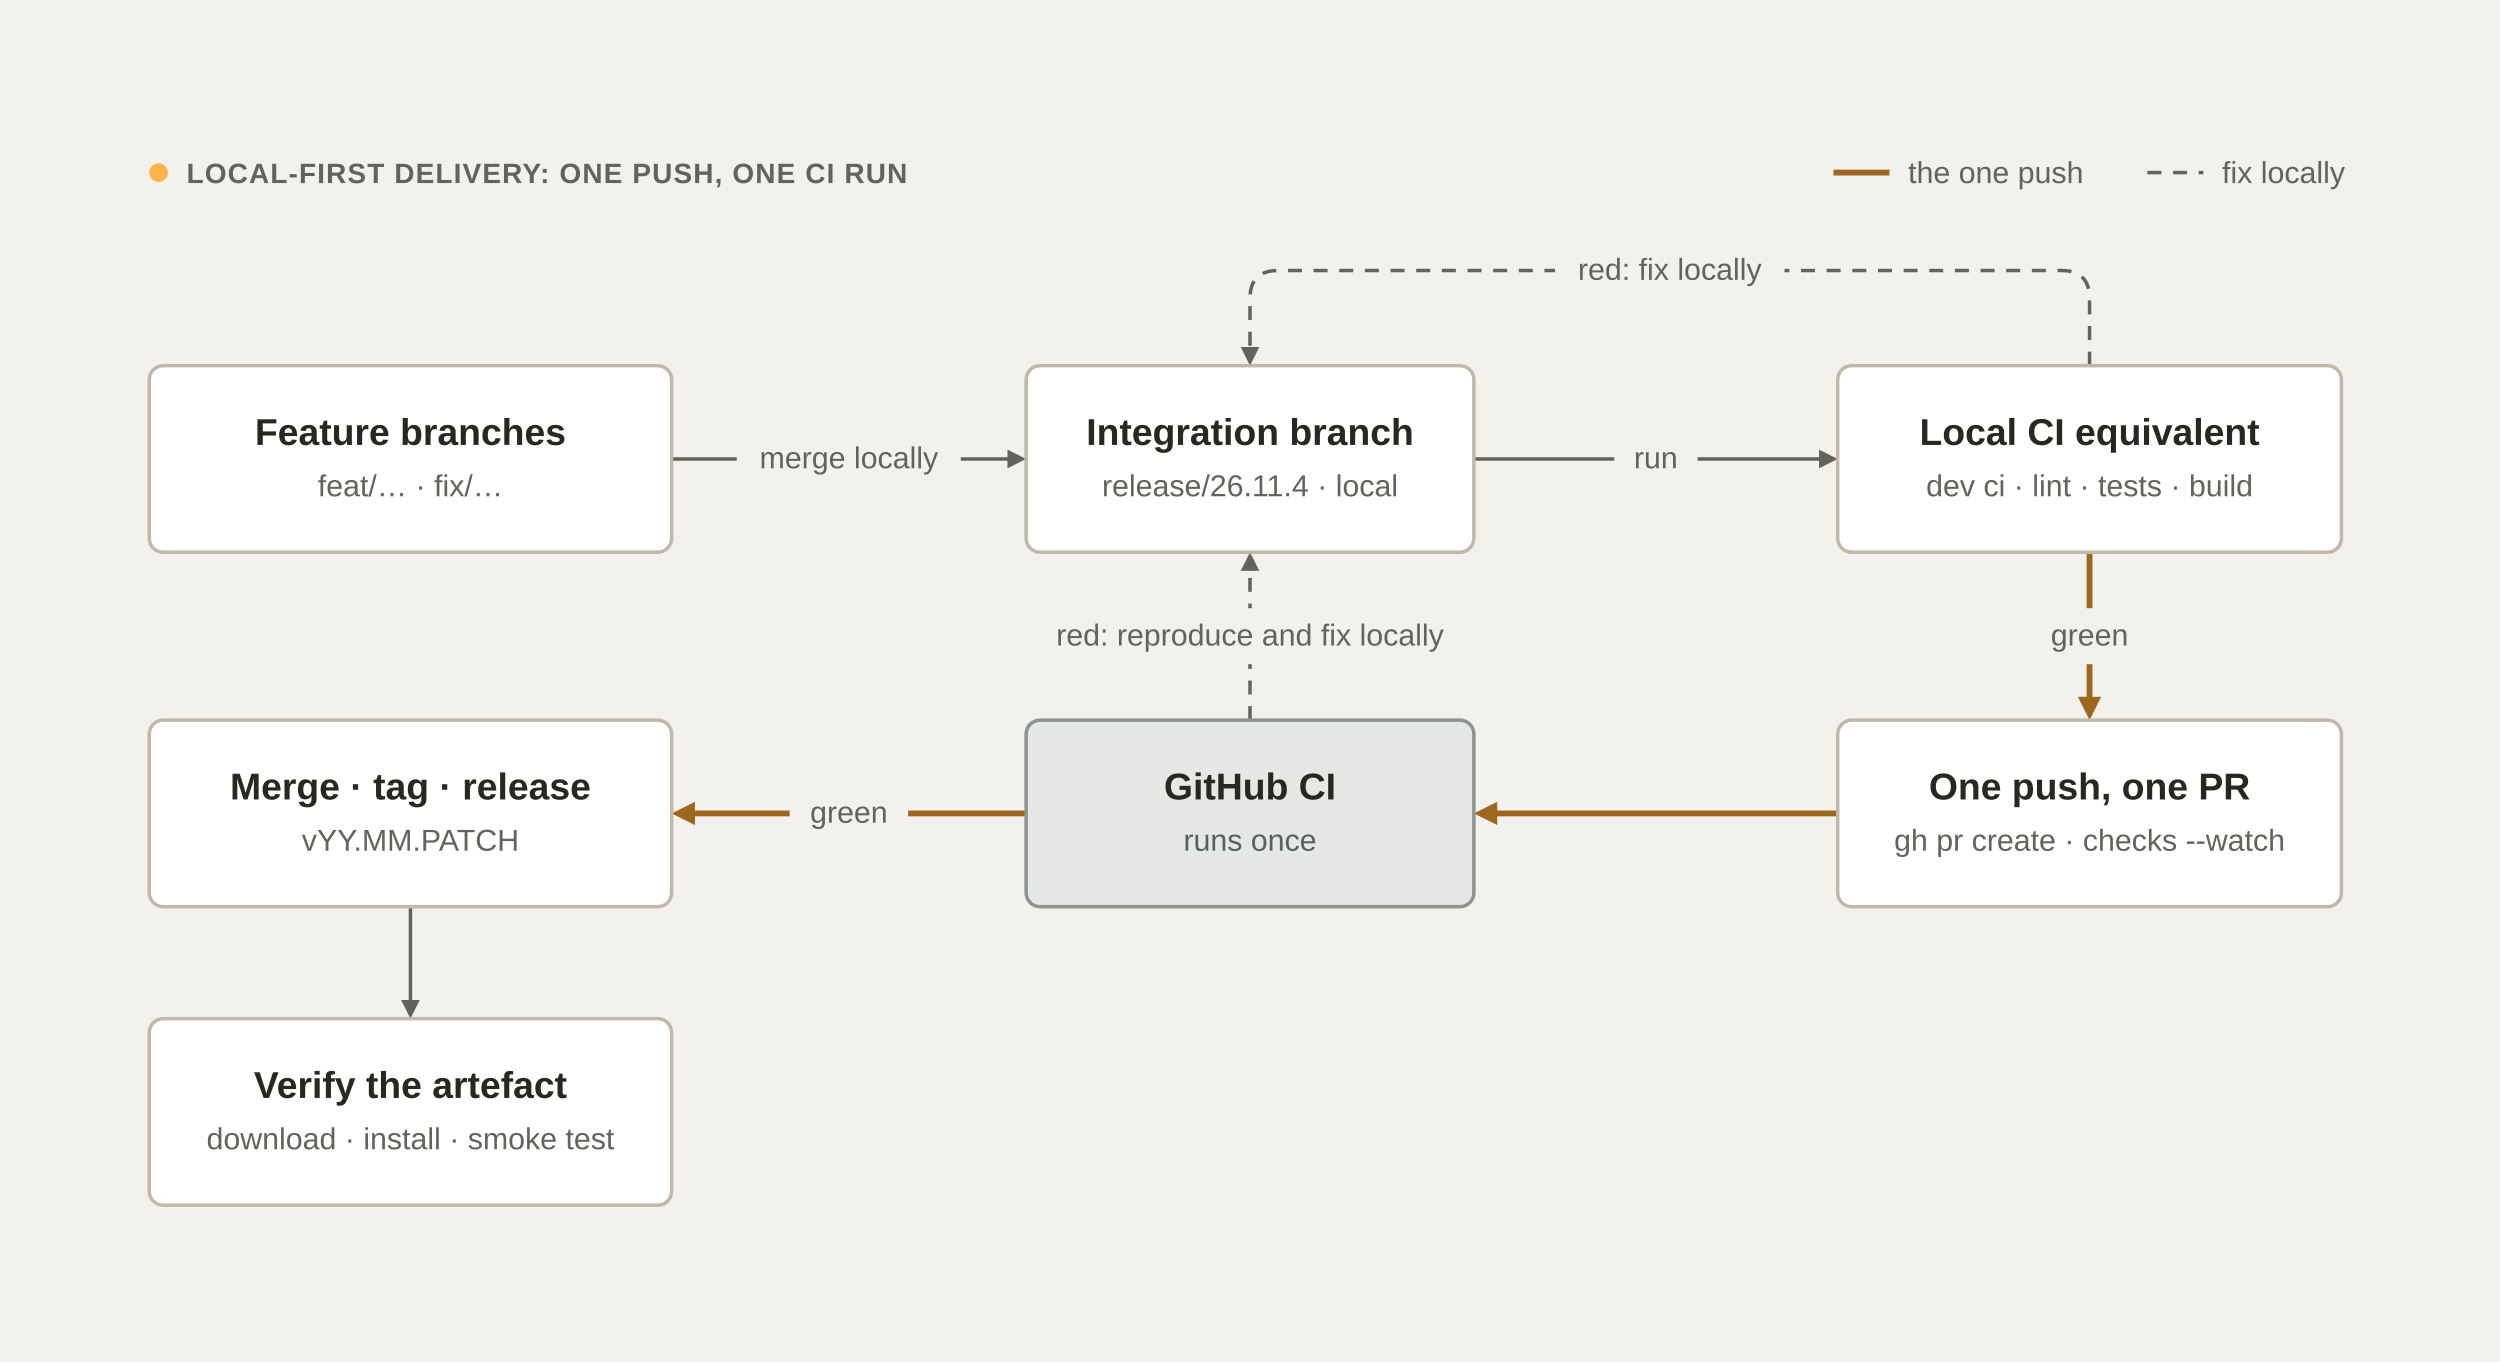
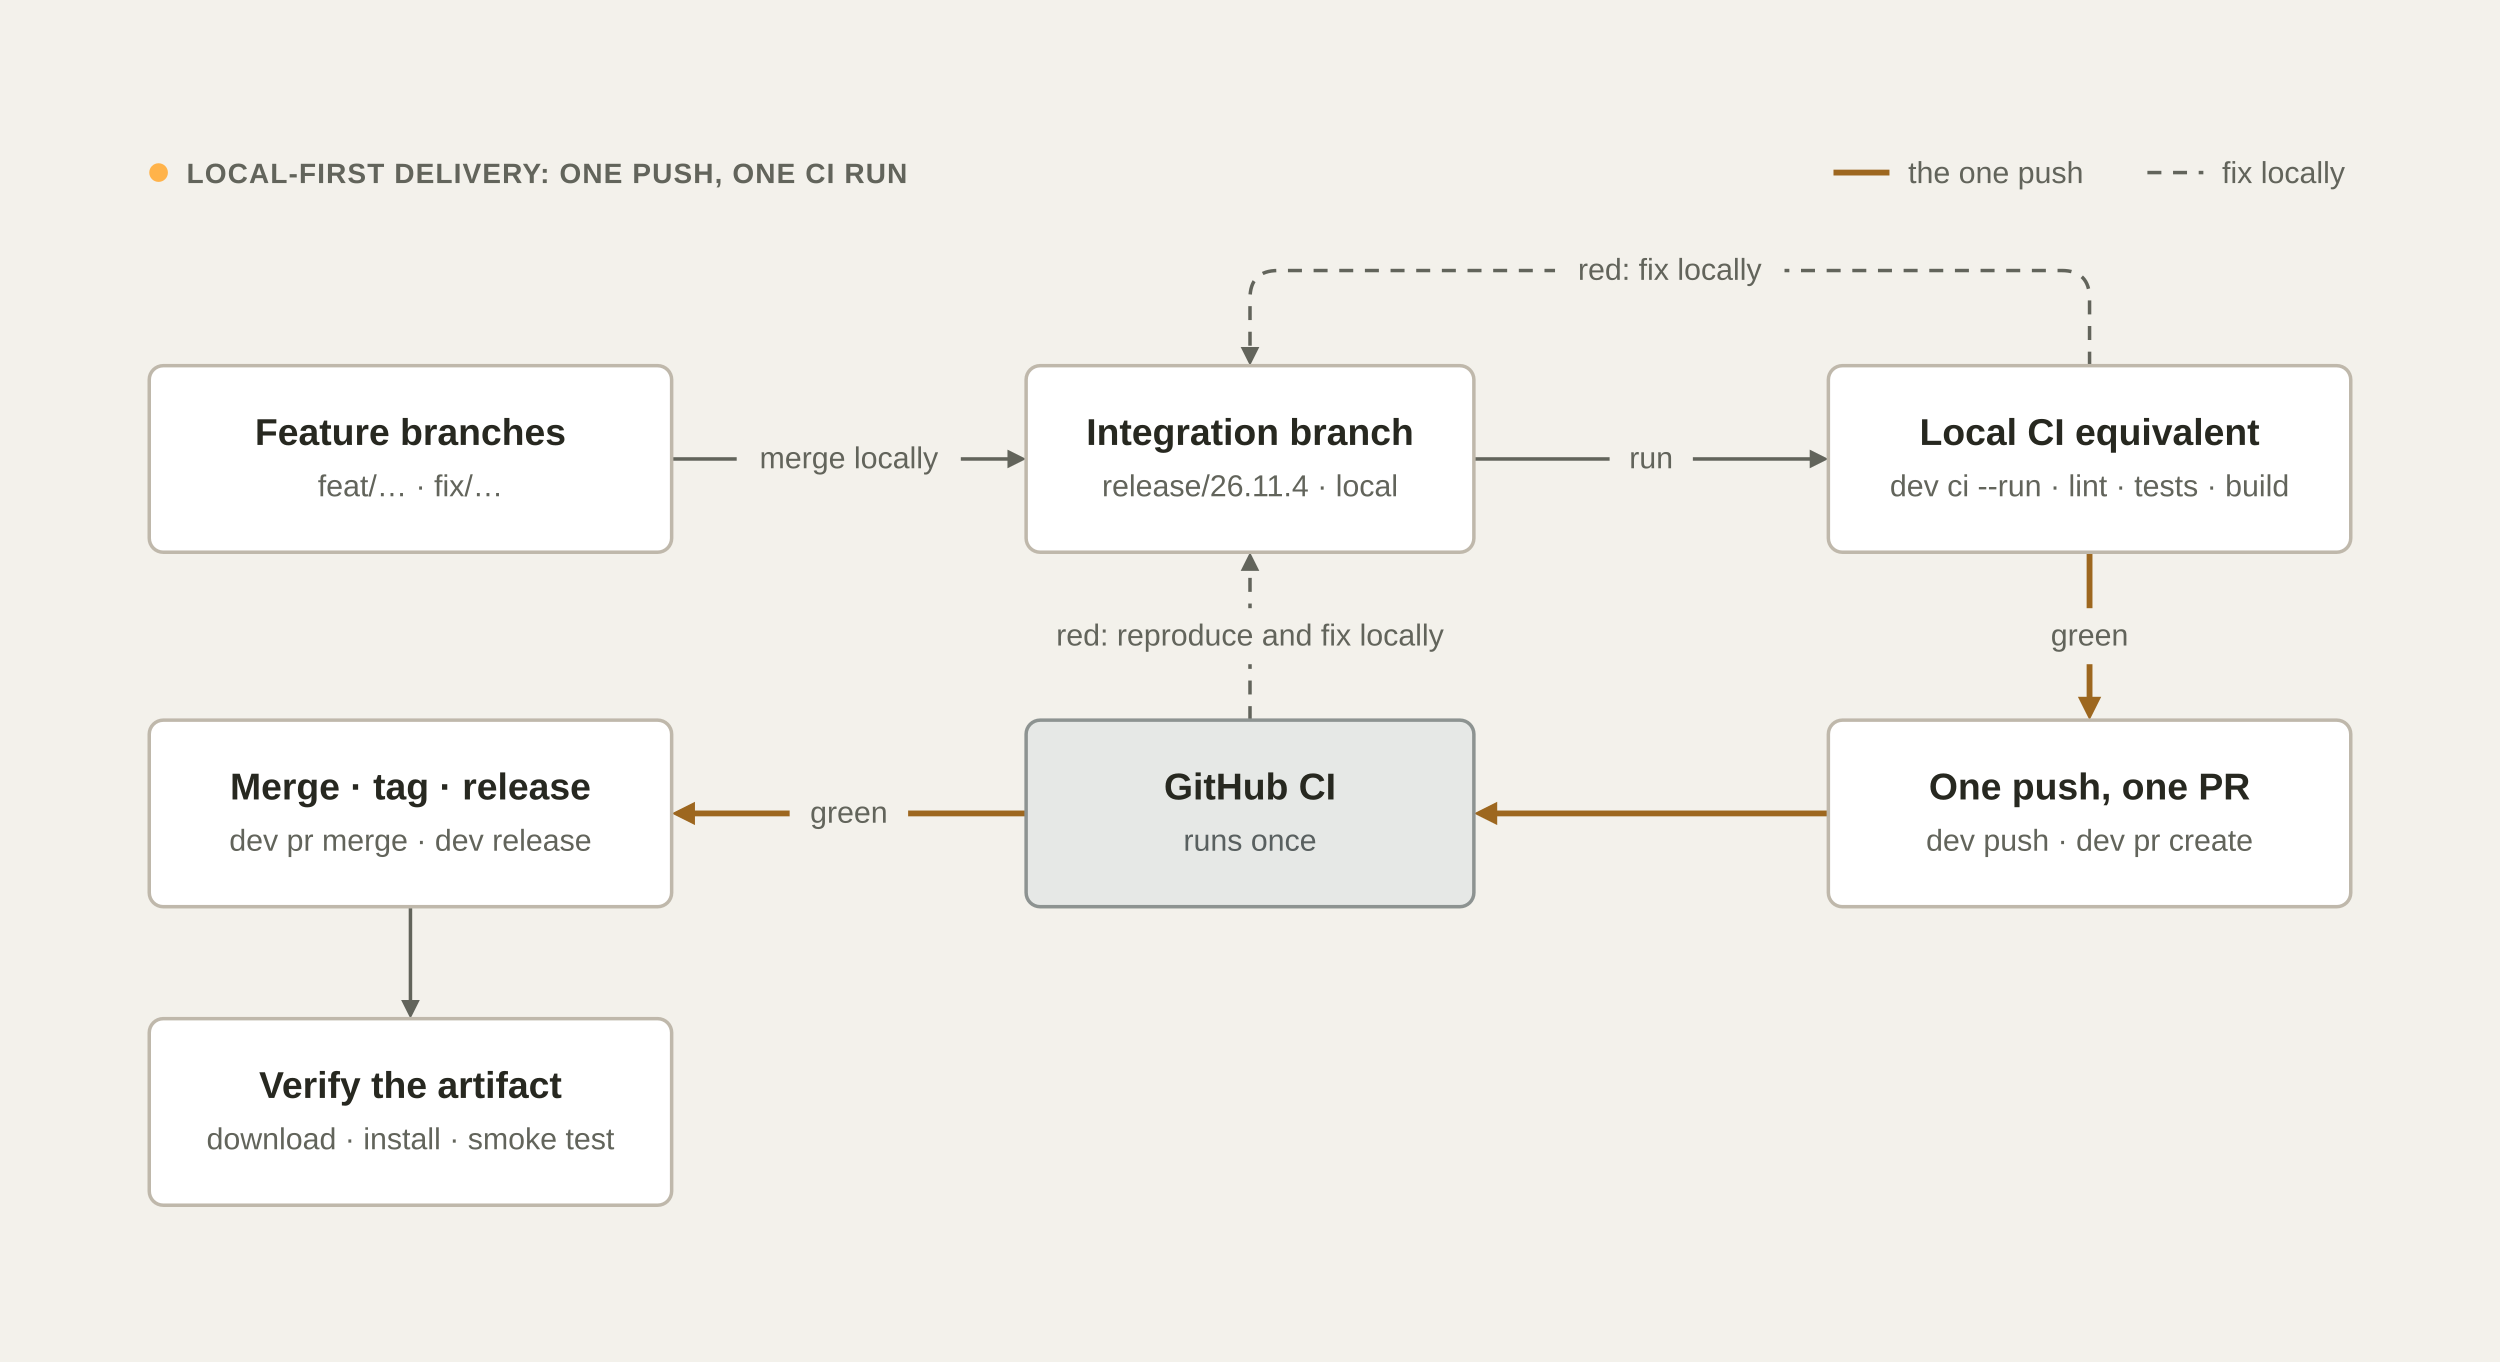
<svg xmlns="http://www.w3.org/2000/svg" width="1072" height="584" viewBox="0 0 1072 584" role="img" aria-labelledby="dk-title dk-desc">
  <rect width="1072" height="584" fill="#F3F1EB" />
  <g font-family="Manrope, 'Manrope Variable', system-ui, -apple-system, 'Segoe UI', Arial, sans-serif">
    <circle cx="68" cy="74" r="4" fill="#FFB34A" />
    <text x="80" y="78.5" font-size="12" font-weight="600" fill="#62645B" letter-spacing="0.48">LOCAL-FIRST DELIVERY: ONE PUSH, ONE CI RUN</text>
    <text x="952.8" y="78.5" font-size="13" font-weight="400" fill="#62645B">fix locally</text>
    <g transform="translate(920.8,74)">
      <line x1="0" y1="0" x2="24" y2="0" stroke="#62645B" stroke-width="1.5" stroke-dasharray="6 5" />
    </g>
    <text x="818.2" y="78.5" font-size="13" font-weight="400" fill="#62645B">the one push</text>
    <g transform="translate(786.2,74)">
      <line x1="0" y1="0" x2="24" y2="0" stroke="#9D671F" stroke-width="2.5" />
    </g>
    <g transform="translate(64.0,156.8)">
      <path d="M224.0,40.0 L368.5,40.0" fill="none" stroke="#62645B" stroke-width="1.5" stroke-linejoin="round" stroke-linecap="round" />
      <polygon points="376.0,40.0 368.0,44.0 368.0,36.0" fill="#62645B" />
      <rect x="251.9" y="28.0" width="96.1" height="24.0" rx="11.0" fill="#F3F1EB" />
      <text x="300.0" y="44.0" font-size="13" font-weight="400" fill="#62645B" text-anchor="middle">merge locally</text>
-       <path d="M568.0,40.0 L716.5,40.0" fill="none" stroke="#62645B" stroke-width="1.5" stroke-linejoin="round" stroke-linecap="round" />
-       <polygon points="724.0,40.0 716.0,44.0 716.0,36.0" fill="#62645B" />
-       <rect x="628.2" y="28.0" width="35.7" height="24.0" rx="11.0" fill="#F3F1EB" />
-       <text x="646.0" y="44.0" font-size="13" font-weight="400" fill="#62645B" text-anchor="middle">run</text>
+       <path d="M568.0,40.0 L712.5,40.0" fill="none" stroke="#62645B" stroke-width="1.5" stroke-linejoin="round" stroke-linecap="round" />
+       <polygon points="720.0,40.0 712.0,44.0 712.0,36.0" fill="#62645B" />
+       <rect x="626.2" y="28.0" width="35.7" height="24.0" rx="11.0" fill="#F3F1EB" />
+       <text x="644.0" y="44.0" font-size="13" font-weight="400" fill="#62645B" text-anchor="middle">run</text>
      <path d="M832.0,0.0 L832.0,-28.8 Q832.0,-40.8 820.0,-40.8 L484.0,-40.8 Q472.0,-40.8 472.0,-28.8 L472.0,-7.5" fill="none" stroke="#62645B" stroke-width="1.5" stroke-linejoin="round" stroke-dasharray="6 5" stroke-linecap="butt" />
      <polygon points="472.0,0.0 468.0,-8.0 476.0,-8.0" fill="#62645B" />
      <rect x="602.8" y="-52.8" width="98.4" height="24.0" rx="11.0" fill="#F3F1EB" />
      <text x="652.0" y="-36.8" font-size="13" font-weight="400" fill="#62645B" text-anchor="middle">red: fix locally</text>
      <path d="M832.0,80.0 L832.0,142.5" fill="none" stroke="#9D671F" stroke-width="2.5" stroke-linejoin="round" stroke-linecap="round" />
      <polygon points="832.0,152.0 827.0,142.0 837.0,142.0" fill="#9D671F" />
      <rect x="806.6" y="104.0" width="50.8" height="24.0" rx="11.0" fill="#F3F1EB" />
      <text x="832.0" y="120.0" font-size="13" font-weight="400" fill="#62645B" text-anchor="middle">green</text>
-       <path d="M724.0,192.0 L577.5,192.0" fill="none" stroke="#9D671F" stroke-width="2.5" stroke-linejoin="round" stroke-linecap="round" />
+       <path d="M720.0,192.0 L577.5,192.0" fill="none" stroke="#9D671F" stroke-width="2.5" stroke-linejoin="round" stroke-linecap="round" />
      <polygon points="568.0,192.0 578.0,187.0 578.0,197.0" fill="#9D671F" />
      <path d="M376.0,192.0 L233.5,192.0" fill="none" stroke="#9D671F" stroke-width="2.5" stroke-linejoin="round" stroke-linecap="round" />
      <polygon points="224.0,192.0 234.0,187.0 234.0,197.0" fill="#9D671F" />
      <rect x="274.6" y="180.0" width="50.8" height="24.0" rx="11.0" fill="#F3F1EB" />
      <text x="300.0" y="196.0" font-size="13" font-weight="400" fill="#62645B" text-anchor="middle">green</text>
      <path d="M472.0,152.0 L472.0,87.5" fill="none" stroke="#62645B" stroke-width="1.5" stroke-linejoin="round" stroke-dasharray="6 5" stroke-linecap="butt" />
      <polygon points="472.0,80.0 476.0,88.0 468.0,88.0" fill="#62645B" />
      <rect x="377.0" y="104.0" width="189.9" height="24.0" rx="11.0" fill="#F3F1EB" />
      <text x="472.0" y="120.0" font-size="13" font-weight="400" fill="#62645B" text-anchor="middle">red: reproduce and fix locally</text>
      <path d="M112.0,232.0 L112.0,272.5" fill="none" stroke="#62645B" stroke-width="1.5" stroke-linejoin="round" stroke-linecap="round" />
      <polygon points="112.0,280.0 108.0,272.0 116.0,272.0" fill="#62645B" />
      <rect x="0.0" y="0.0" width="224.0" height="80.0" rx="6.0" fill="#FFFFFF" stroke="#BFB8AB" stroke-width="1.5" />
      <text x="112.0" y="34.0" font-size="16" font-weight="600" fill="#272820" text-anchor="middle">Feature branches</text>
      <text x="112.0" y="56.0" font-size="13" font-weight="400" fill="#62645B" text-anchor="middle">feat/… · fix/…</text>
      <rect x="376.0" y="0.0" width="192.0" height="80.0" rx="6.0" fill="#FFFFFF" stroke="#BFB8AB" stroke-width="1.5" />
      <text x="472.0" y="34.0" font-size="16" font-weight="600" fill="#272820" text-anchor="middle">Integration branch</text>
      <text x="472.0" y="56.0" font-size="13" font-weight="400" fill="#62645B" text-anchor="middle">release/26.11.4 · local</text>
-       <rect x="724.0" y="0.0" width="216.0" height="80.0" rx="6.0" fill="#FFFFFF" stroke="#BFB8AB" stroke-width="1.5" />
+       <rect x="720.0" y="0.0" width="224.0" height="80.0" rx="6.0" fill="#FFFFFF" stroke="#BFB8AB" stroke-width="1.5" />
      <text x="832.0" y="34.0" font-size="16" font-weight="600" fill="#272820" text-anchor="middle">Local CI equivalent</text>
-       <text x="832.0" y="56.0" font-size="13" font-weight="400" fill="#62645B" text-anchor="middle">dev ci · lint · tests · build</text>
-       <rect x="724.0" y="152.0" width="216.0" height="80.0" rx="6.0" fill="#FFFFFF" stroke="#BFB8AB" stroke-width="1.5" />
+       <text x="832.0" y="56.0" font-size="13" font-weight="400" fill="#62645B" text-anchor="middle">dev ci --run · lint · tests · build</text>
+       <rect x="720.0" y="152.0" width="224.0" height="80.0" rx="6.0" fill="#FFFFFF" stroke="#BFB8AB" stroke-width="1.5" />
      <text x="832.0" y="186.0" font-size="16" font-weight="600" fill="#272820" text-anchor="middle">One push, one PR</text>
-       <text x="832.0" y="208.0" font-size="13" font-weight="400" fill="#62645B" text-anchor="middle">gh pr create · checks --watch</text>
+       <text x="832.0" y="208.0" font-size="13" font-weight="400" fill="#62645B" text-anchor="middle">dev push · dev pr create</text>
      <rect x="376.0" y="152.0" width="192.0" height="80.0" rx="6.0" fill="#E6E8E6" stroke="#8D9391" stroke-width="1.5" />
      <text x="472.0" y="186.0" font-size="16" font-weight="600" fill="#272820" text-anchor="middle">GitHub CI</text>
      <text x="472.0" y="208.0" font-size="13" font-weight="400" fill="#596060" text-anchor="middle">runs once</text>
      <rect x="0.0" y="152.0" width="224.0" height="80.0" rx="6.0" fill="#FFFFFF" stroke="#BFB8AB" stroke-width="1.5" />
      <text x="112.0" y="186.0" font-size="16" font-weight="600" fill="#272820" text-anchor="middle">Merge · tag · release</text>
-       <text x="112.0" y="208.0" font-size="13" font-weight="400" fill="#62645B" text-anchor="middle">vYY.MM.PATCH</text>
+       <text x="112.0" y="208.0" font-size="13" font-weight="400" fill="#62645B" text-anchor="middle">dev pr merge · dev release</text>
      <rect x="0.0" y="280.0" width="224.0" height="80.0" rx="6.0" fill="#FFFFFF" stroke="#BFB8AB" stroke-width="1.5" />
-       <text x="112.0" y="314.0" font-size="16" font-weight="600" fill="#272820" text-anchor="middle">Verify the artefact</text>
+       <text x="112.0" y="314.0" font-size="16" font-weight="600" fill="#272820" text-anchor="middle">Verify the artifact</text>
      <text x="112.0" y="336.0" font-size="13" font-weight="400" fill="#62645B" text-anchor="middle">download · install · smoke test</text>
    </g>
  </g>
</svg>
